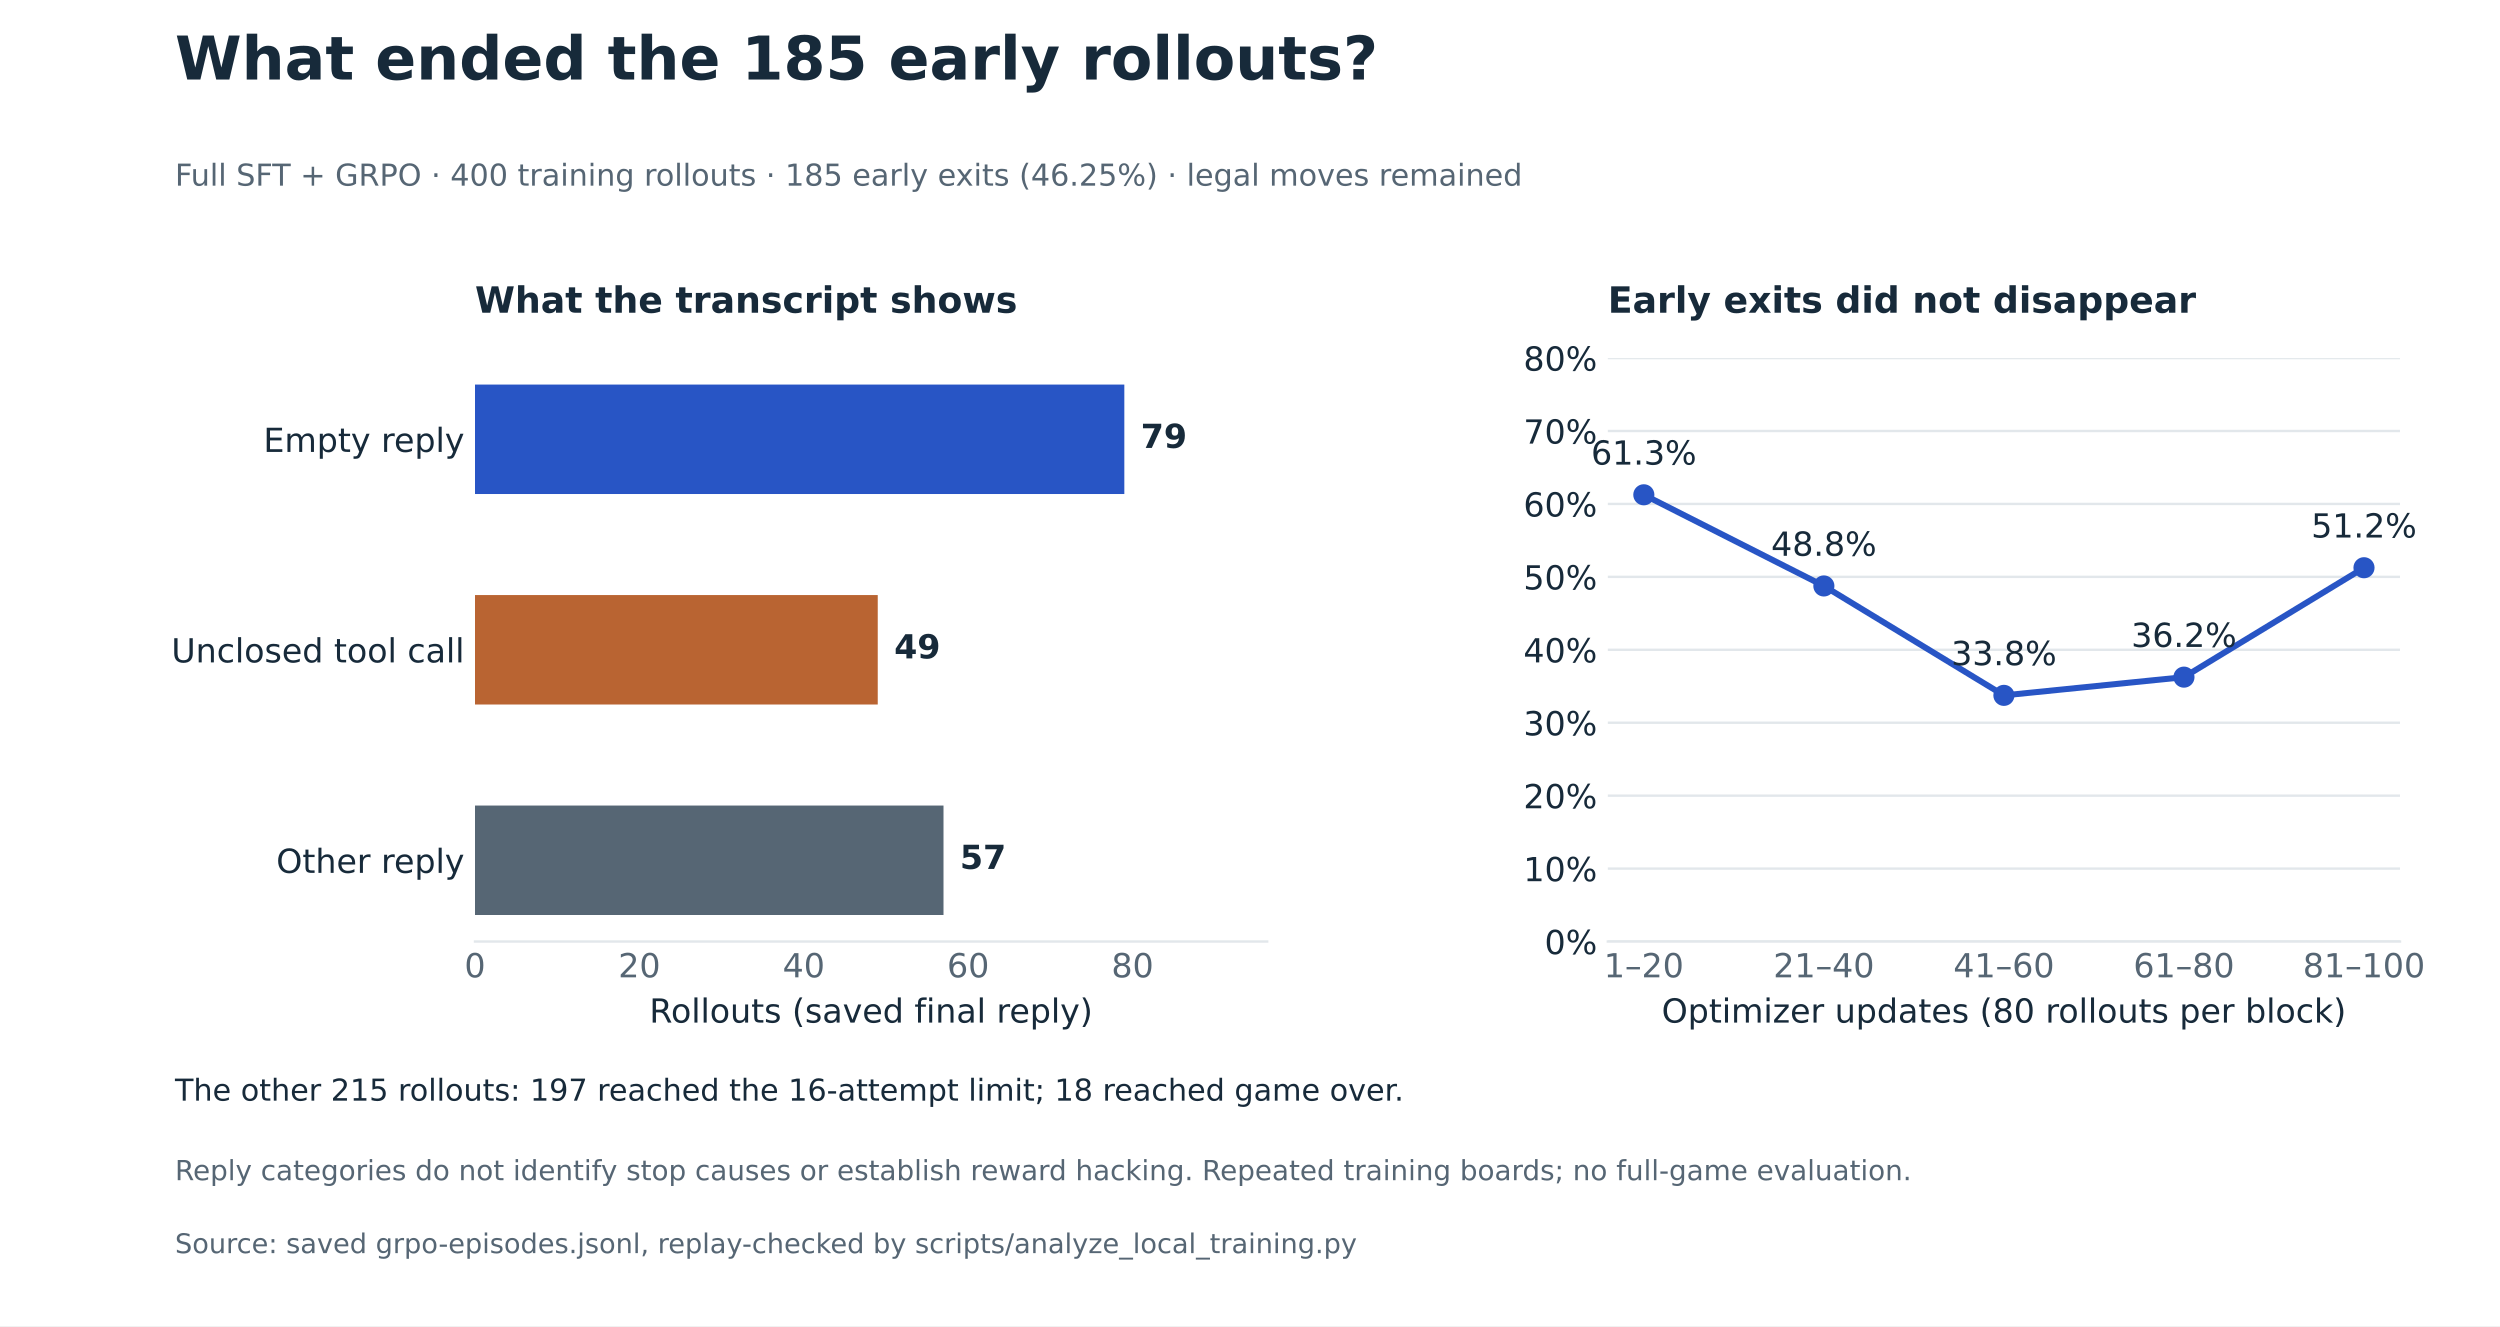
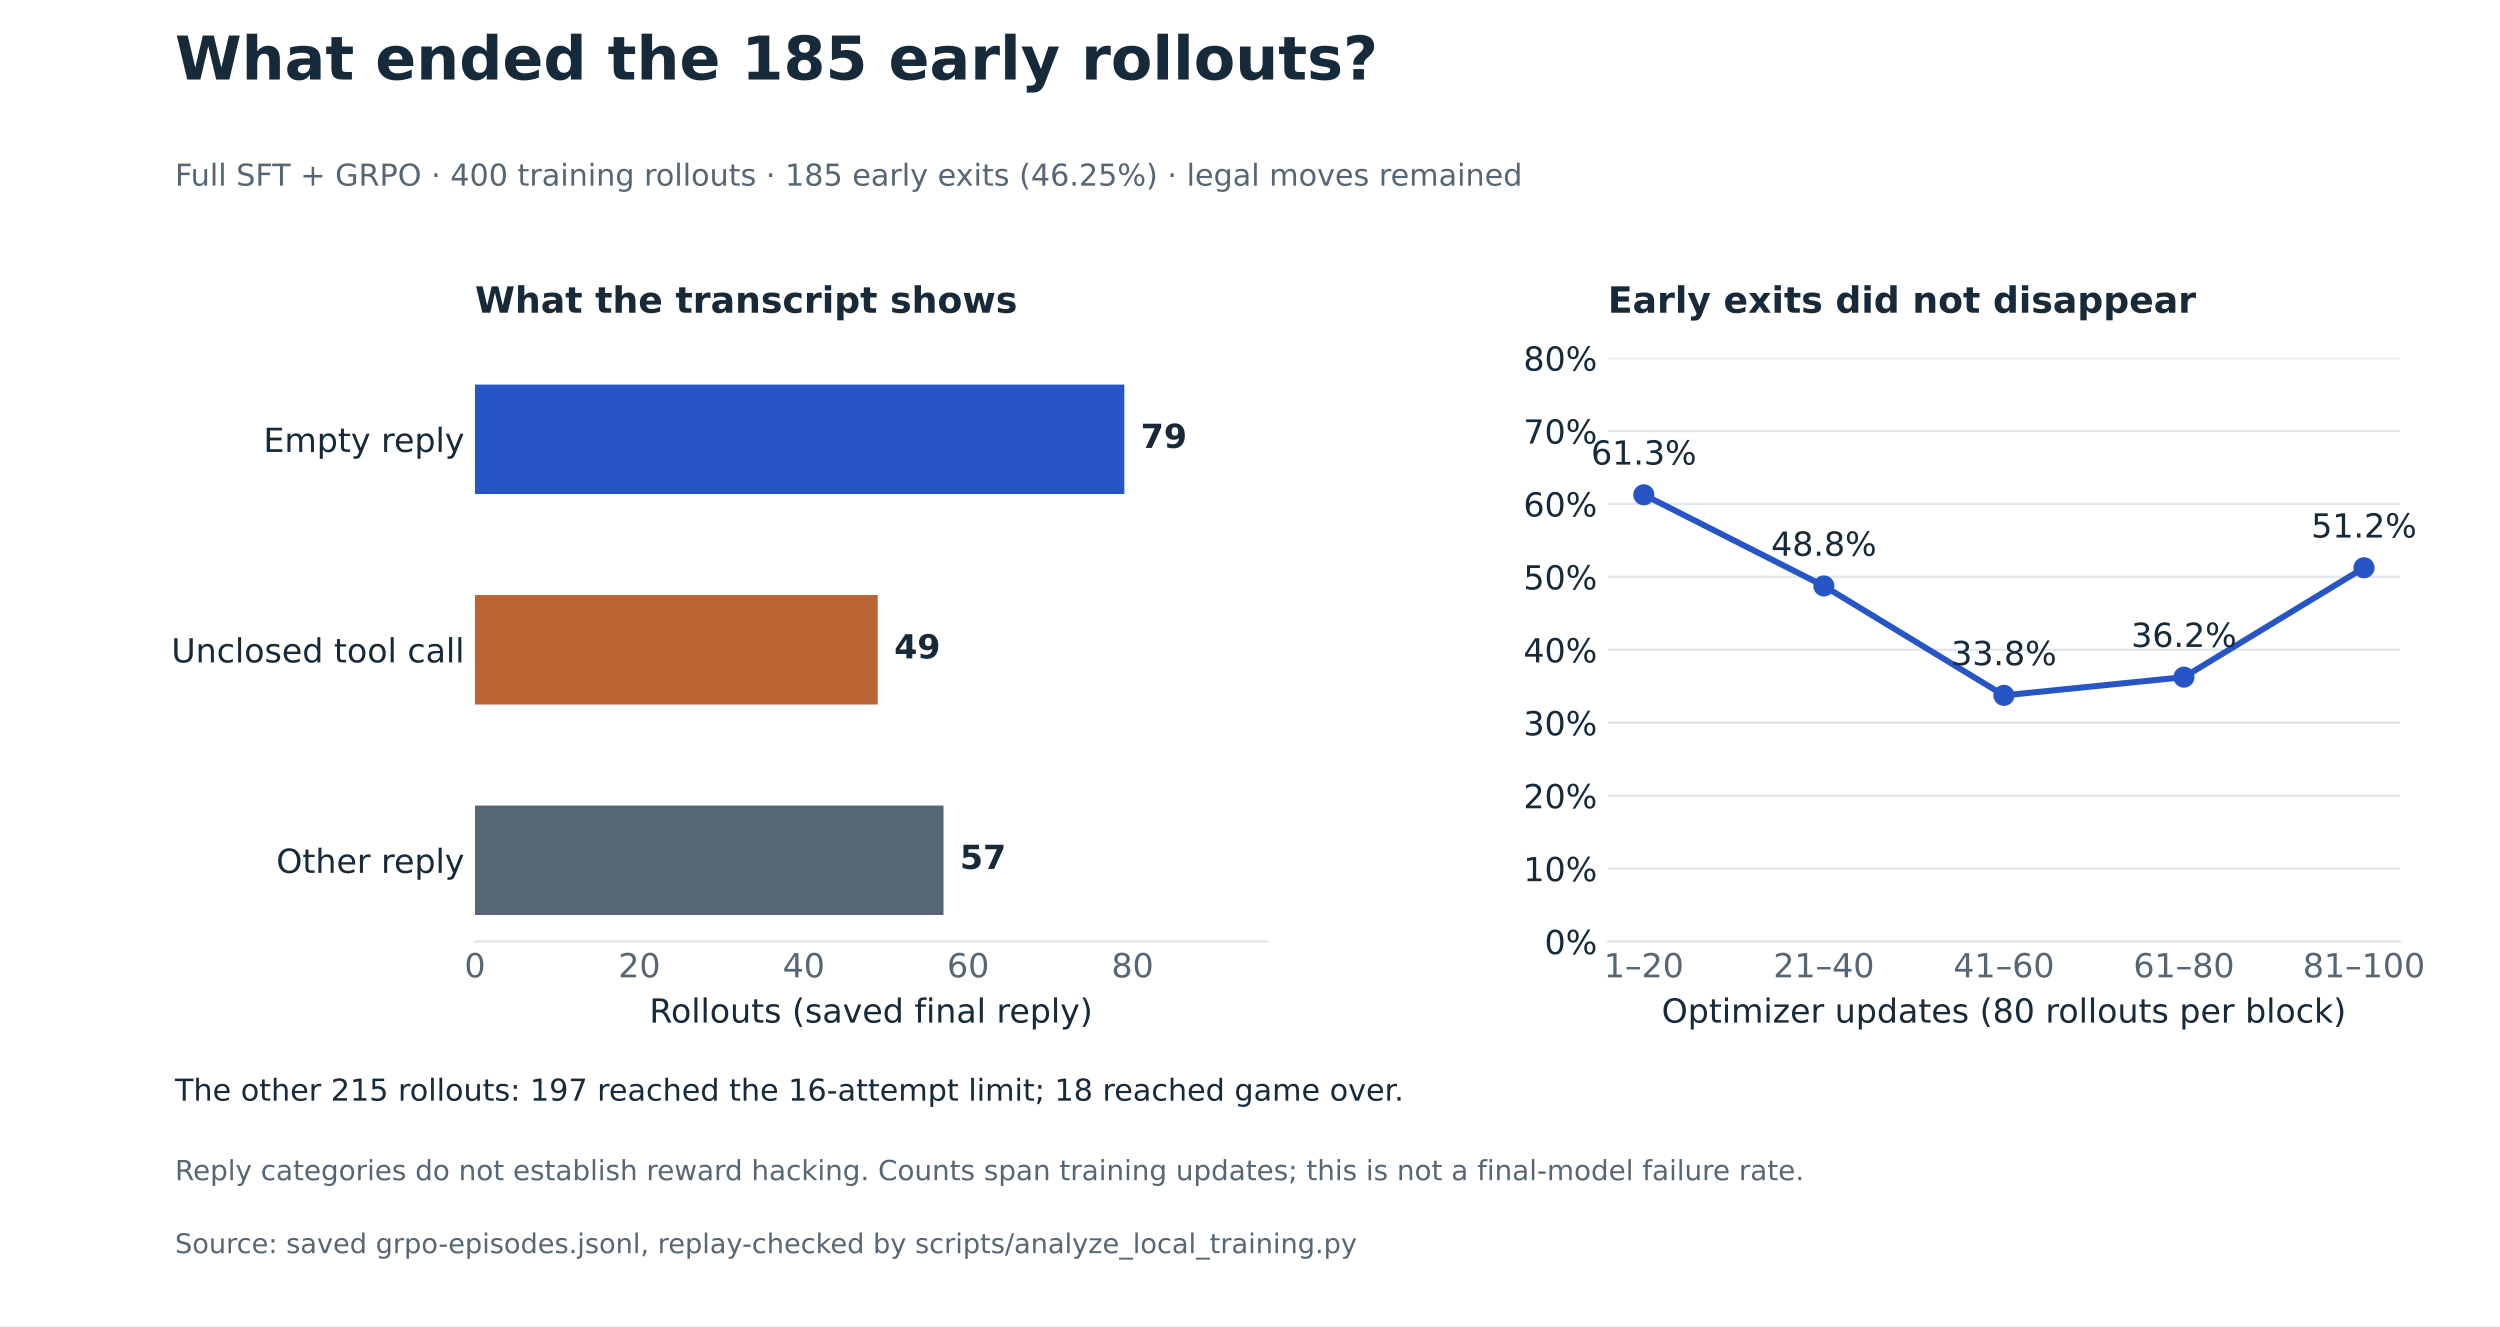
<svg xmlns="http://www.w3.org/2000/svg" xmlns:xlink="http://www.w3.org/1999/xlink" width="828pt" height="439.2pt" viewBox="0 0 828 439.2" version="1.1">
  <defs>
    <style type="text/css">*{stroke-linejoin: round; stroke-linecap: butt}</style>
  </defs>
  <g id="figure_1">
    <g id="patch_1">
      <path d="M 0 439.2 L 828 439.2 L 828 0 L 0 0 z " style="fill: #ffffff" />
    </g>
    <g id="axes_1">
      <g id="patch_2">
        <path d="M 157.32 311.832 L 419.69 311.832 L 419.69 118.584 L 157.32 118.584 z " style="fill: #ffffff" />
      </g>
      <g id="patch_3">
        <path d="M 157.32 127.368 L 372.378 127.368 L 372.378 163.619 L 157.32 163.619 z " clip-path="url(#p977a25e608)" style="fill: #2855c5" />
      </g>
      <g id="patch_4">
        <path d="M 157.32 197.082 L 290.71 197.082 L 290.71 233.334 L 157.32 233.334 z " clip-path="url(#p977a25e608)" style="fill: #b96432" />
      </g>
      <g id="patch_5">
        <path d="M 157.32 266.797 L 312.488 266.797 L 312.488 303.048 L 157.32 303.048 z " clip-path="url(#p977a25e608)" style="fill: #566674" />
      </g>
      <g id="matplotlib.axis_1">
        <g id="xtick_1">
          <g id="line2d_1" />
          <g id="text_1">
            <text style="font-size: 11px; font-family: 'DejaVu Sans'; text-anchor: middle; fill: #566674" x="157.32" y="323.689" transform="rotate(-0 157.32 323.6894)">0</text>
          </g>
        </g>
        <g id="xtick_2">
          <g id="line2d_2" />
          <g id="text_2">
            <text style="font-size: 11px; font-family: 'DejaVu Sans'; text-anchor: middle; fill: #566674" x="211.765" y="323.689" transform="rotate(-0 211.765 323.6894)">20</text>
          </g>
        </g>
        <g id="xtick_3">
          <g id="line2d_3" />
          <g id="text_3">
            <text style="font-size: 11px; font-family: 'DejaVu Sans'; text-anchor: middle; fill: #566674" x="266.21" y="323.689" transform="rotate(-0 266.21 323.6894)">40</text>
          </g>
        </g>
        <g id="xtick_4">
          <g id="line2d_4" />
          <g id="text_4">
            <text style="font-size: 11px; font-family: 'DejaVu Sans'; text-anchor: middle; fill: #566674" x="320.655" y="323.689" transform="rotate(-0 320.6549 323.6894)">60</text>
          </g>
        </g>
        <g id="xtick_5">
          <g id="line2d_5" />
          <g id="text_5">
            <text style="font-size: 11px; font-family: 'DejaVu Sans'; text-anchor: middle; fill: #566674" x="375.1" y="323.689" transform="rotate(-0 375.0999 323.6894)">80</text>
          </g>
        </g>
        <g id="text_6">
          <text style="font-size: 11px; font-family: 'DejaVu Sans'; text-anchor: middle; fill: #172a3a" x="288.505" y="338.69" transform="rotate(-0 288.5052 338.6903)">Rollouts (saved final reply)</text>
        </g>
      </g>
      <g id="matplotlib.axis_2">
        <g id="ytick_1">
          <g id="line2d_6" />
          <g id="text_7">
            <text style="font-size: 11px; font-family: 'DejaVu Sans'; text-anchor: end; fill: #172a3a" x="153.82" y="149.673" transform="rotate(-0 153.82 149.6729)">Empty reply</text>
          </g>
        </g>
        <g id="ytick_2">
          <g id="line2d_7" />
          <g id="text_8">
            <text style="font-size: 11px; font-family: 'DejaVu Sans'; text-anchor: end; fill: #172a3a" x="153.82" y="219.387" transform="rotate(-0 153.82 219.3871)">Unclosed tool call</text>
          </g>
        </g>
        <g id="ytick_3">
          <g id="line2d_8" />
          <g id="text_9">
            <text style="font-size: 11px; font-family: 'DejaVu Sans'; text-anchor: end; fill: #172a3a" x="153.82" y="289.101" transform="rotate(-0 153.82 289.1014)">Other reply</text>
          </g>
        </g>
      </g>
      <g id="patch_6">
        <path d="M 157.32 311.832 L 419.69 311.832 " style="fill: none; stroke: #e2e7eb; stroke-width: 0.8; stroke-linejoin: miter; stroke-linecap: square" />
      </g>
      <g id="text_10">
        <text style="font-weight: 700; font-size: 11px; font-family: 'DejaVu Sans'; text-anchor: start; fill: #172a3a" x="377.822" y="148.351" transform="rotate(-0 377.8222 148.3511)">79</text>
      </g>
      <g id="text_11">
        <text style="font-weight: 700; font-size: 11px; font-family: 'DejaVu Sans'; text-anchor: start; fill: #172a3a" x="296.155" y="218.065" transform="rotate(-0 296.1547 218.0654)">49</text>
      </g>
      <g id="text_12">
        <text style="font-weight: 700; font-size: 11px; font-family: 'DejaVu Sans'; text-anchor: start; fill: #172a3a" x="317.933" y="287.78" transform="rotate(-0 317.9327 287.7797)">57</text>
      </g>
      <g id="text_13">
        <text style="font-weight: 700; font-size: 12px; font-family: 'DejaVu Sans'; text-anchor: start; fill: #172a3a" x="157.32" y="103.584" transform="rotate(-0 157.32 103.584)">What the transcript shows</text>
      </g>
    </g>
    <g id="axes_2">
      <g id="patch_7">
        <path d="M 532.51 311.832 L 794.88 311.832 L 794.88 118.584 L 532.51 118.584 z " style="fill: #ffffff" />
      </g>
      <g id="matplotlib.axis_3">
        <g id="xtick_6">
          <g id="line2d_9" />
          <g id="text_14">
            <text style="font-size: 11px; font-family: 'DejaVu Sans'; text-anchor: middle; fill: #566674" x="544.436" y="323.689" transform="rotate(-0 544.4356 323.6894)">1–20</text>
          </g>
        </g>
        <g id="xtick_7">
          <g id="line2d_10" />
          <g id="text_15">
            <text style="font-size: 11px; font-family: 'DejaVu Sans'; text-anchor: middle; fill: #566674" x="604.065" y="323.689" transform="rotate(-0 604.0652 323.6894)">21–40</text>
          </g>
        </g>
        <g id="xtick_8">
          <g id="line2d_11" />
          <g id="text_16">
            <text style="font-size: 11px; font-family: 'DejaVu Sans'; text-anchor: middle; fill: #566674" x="663.695" y="323.689" transform="rotate(-0 663.6948 323.6894)">41–60</text>
          </g>
        </g>
        <g id="xtick_9">
          <g id="line2d_12" />
          <g id="text_17">
            <text style="font-size: 11px; font-family: 'DejaVu Sans'; text-anchor: middle; fill: #566674" x="723.324" y="323.689" transform="rotate(-0 723.3244 323.6894)">61–80</text>
          </g>
        </g>
        <g id="xtick_10">
          <g id="line2d_13" />
          <g id="text_18">
            <text style="font-size: 11px; font-family: 'DejaVu Sans'; text-anchor: middle; fill: #566674" x="782.954" y="323.689" transform="rotate(-0 782.9541 323.6894)">81–100</text>
          </g>
        </g>
        <g id="text_19">
          <text style="font-size: 11px; font-family: 'DejaVu Sans'; text-anchor: middle; fill: #172a3a" x="663.695" y="338.69" transform="rotate(-0 663.6948 338.6903)">Optimizer updates (80 rollouts per block)</text>
        </g>
      </g>
      <g id="matplotlib.axis_4">
        <g id="ytick_4">
          <g id="line2d_14">
            <path d="M 532.51 311.832 L 794.88 311.832 " clip-path="url(#p977e7081a5)" style="fill: none; stroke: #e2e7eb; stroke-width: 0.8; stroke-linecap: square" />
          </g>
          <g id="line2d_15" />
          <g id="text_20">
            <text style="font-size: 11px; font-family: 'DejaVu Sans'; text-anchor: end; fill: #172a3a" x="529.01" y="316.011" transform="rotate(-0 529.0096 316.0107)">0%</text>
          </g>
        </g>
        <g id="ytick_5">
          <g id="line2d_16">
            <path d="M 532.51 287.676 L 794.88 287.676 " clip-path="url(#p977e7081a5)" style="fill: none; stroke: #e2e7eb; stroke-width: 0.8; stroke-linecap: square" />
          </g>
          <g id="line2d_17" />
          <g id="text_21">
            <text style="font-size: 11px; font-family: 'DejaVu Sans'; text-anchor: end; fill: #172a3a" x="529.01" y="291.855" transform="rotate(-0 529.0096 291.8547)">10%</text>
          </g>
        </g>
        <g id="ytick_6">
          <g id="line2d_18">
            <path d="M 532.51 263.52 L 794.88 263.52 " clip-path="url(#p977e7081a5)" style="fill: none; stroke: #e2e7eb; stroke-width: 0.8; stroke-linecap: square" />
          </g>
          <g id="line2d_19" />
          <g id="text_22">
            <text style="font-size: 11px; font-family: 'DejaVu Sans'; text-anchor: end; fill: #172a3a" x="529.01" y="267.699" transform="rotate(-0 529.0096 267.6987)">20%</text>
          </g>
        </g>
        <g id="ytick_7">
          <g id="line2d_20">
            <path d="M 532.51 239.364 L 794.88 239.364 " clip-path="url(#p977e7081a5)" style="fill: none; stroke: #e2e7eb; stroke-width: 0.8; stroke-linecap: square" />
          </g>
          <g id="line2d_21" />
          <g id="text_23">
            <text style="font-size: 11px; font-family: 'DejaVu Sans'; text-anchor: end; fill: #172a3a" x="529.01" y="243.543" transform="rotate(-0 529.0096 243.5427)">30%</text>
          </g>
        </g>
        <g id="ytick_8">
          <g id="line2d_22">
            <path d="M 532.51 215.208 L 794.88 215.208 " clip-path="url(#p977e7081a5)" style="fill: none; stroke: #e2e7eb; stroke-width: 0.8; stroke-linecap: square" />
          </g>
          <g id="line2d_23" />
          <g id="text_24">
            <text style="font-size: 11px; font-family: 'DejaVu Sans'; text-anchor: end; fill: #172a3a" x="529.01" y="219.387" transform="rotate(-0 529.0096 219.3867)">40%</text>
          </g>
        </g>
        <g id="ytick_9">
          <g id="line2d_24">
            <path d="M 532.51 191.052 L 794.88 191.052 " clip-path="url(#p977e7081a5)" style="fill: none; stroke: #e2e7eb; stroke-width: 0.8; stroke-linecap: square" />
          </g>
          <g id="line2d_25" />
          <g id="text_25">
            <text style="font-size: 11px; font-family: 'DejaVu Sans'; text-anchor: end; fill: #172a3a" x="529.01" y="195.231" transform="rotate(-0 529.0096 195.2307)">50%</text>
          </g>
        </g>
        <g id="ytick_10">
          <g id="line2d_26">
            <path d="M 532.51 166.896 L 794.88 166.896 " clip-path="url(#p977e7081a5)" style="fill: none; stroke: #e2e7eb; stroke-width: 0.8; stroke-linecap: square" />
          </g>
          <g id="line2d_27" />
          <g id="text_26">
            <text style="font-size: 11px; font-family: 'DejaVu Sans'; text-anchor: end; fill: #172a3a" x="529.01" y="171.075" transform="rotate(-0 529.0096 171.0747)">60%</text>
          </g>
        </g>
        <g id="ytick_11">
          <g id="line2d_28">
            <path d="M 532.51 142.74 L 794.88 142.74 " clip-path="url(#p977e7081a5)" style="fill: none; stroke: #e2e7eb; stroke-width: 0.8; stroke-linecap: square" />
          </g>
          <g id="line2d_29" />
          <g id="text_27">
            <text style="font-size: 11px; font-family: 'DejaVu Sans'; text-anchor: end; fill: #172a3a" x="529.01" y="146.919" transform="rotate(-0 529.0096 146.9187)">70%</text>
          </g>
        </g>
        <g id="ytick_12">
          <g id="line2d_30">
            <path d="M 532.51 118.584 L 794.88 118.584 " clip-path="url(#p977e7081a5)" style="fill: none; stroke: #e2e7eb; stroke-width: 0.8; stroke-linecap: square" />
          </g>
          <g id="line2d_31" />
          <g id="text_28">
            <text style="font-size: 11px; font-family: 'DejaVu Sans'; text-anchor: end; fill: #172a3a" x="529.01" y="122.763" transform="rotate(-0 529.0096 122.7627)">80%</text>
          </g>
        </g>
      </g>
      <g id="line2d_32">
        <path d="M 544.436 163.876 L 604.065 194.071 L 663.695 230.305 L 723.324 224.267 L 782.954 188.032 " clip-path="url(#p977e7081a5)" style="fill: none; stroke: #2855c5; stroke-width: 2; stroke-linecap: square" />
        <defs>
          <path id="mbec818879a" d="M 0 3 C 0.796 3 1.559 2.684 2.121 2.121 C 2.684 1.559 3 0.796 3 0 C 3 -0.796 2.684 -1.559 2.121 -2.121 C 1.559 -2.684 0.796 -3 0 -3 C -0.796 -3 -1.559 -2.684 -2.121 -2.121 C -2.684 -1.559 -3 -0.796 -3 0 C -3 0.796 -2.684 1.559 -2.121 2.121 C -1.559 2.684 -0.796 3 0 3 z " style="stroke: #2855c5" />
        </defs>
        <g clip-path="url(#p977e7081a5)">
          <use xlink:href="#mbec818879a" x="544.436" y="163.876" style="fill: #2855c5; stroke: #2855c5" />
          <use xlink:href="#mbec818879a" x="604.065" y="194.071" style="fill: #2855c5; stroke: #2855c5" />
          <use xlink:href="#mbec818879a" x="663.695" y="230.305" style="fill: #2855c5; stroke: #2855c5" />
          <use xlink:href="#mbec818879a" x="723.324" y="224.267" style="fill: #2855c5; stroke: #2855c5" />
          <use xlink:href="#mbec818879a" x="782.954" y="188.032" style="fill: #2855c5; stroke: #2855c5" />
        </g>
      </g>
      <g id="patch_8">
        <path d="M 532.51 311.832 L 794.88 311.832 " style="fill: none; stroke: #e2e7eb; stroke-width: 0.8; stroke-linejoin: miter; stroke-linecap: square" />
      </g>
      <g id="text_29">
        <text style="font-size: 11px; font-family: 'DejaVu Sans'; text-anchor: middle; fill: #172a3a" x="544.436" y="153.876" transform="rotate(-0 544.4356 153.8765)">61.3%</text>
      </g>
      <g id="text_30">
        <text style="font-size: 11px; font-family: 'DejaVu Sans'; text-anchor: middle; fill: #172a3a" x="604.065" y="184.071" transform="rotate(-0 604.0652 184.0715)">48.8%</text>
      </g>
      <g id="text_31">
        <text style="font-size: 11px; font-family: 'DejaVu Sans'; text-anchor: middle; fill: #172a3a" x="663.695" y="220.305" transform="rotate(-0 663.6948 220.3055)">33.8%</text>
      </g>
      <g id="text_32">
        <text style="font-size: 11px; font-family: 'DejaVu Sans'; text-anchor: middle; fill: #172a3a" x="723.324" y="214.267" transform="rotate(-0 723.3244 214.2665)">36.2%</text>
      </g>
      <g id="text_33">
        <text style="font-size: 11px; font-family: 'DejaVu Sans'; text-anchor: middle; fill: #172a3a" x="782.954" y="178.032" transform="rotate(-0 782.9541 178.0325)">51.2%</text>
      </g>
      <g id="text_34">
        <text style="font-weight: 700; font-size: 12px; font-family: 'DejaVu Sans'; text-anchor: start; fill: #172a3a" x="532.51" y="103.584" transform="rotate(-0 532.5096 103.584)">Early exits did not disappear</text>
      </g>
    </g>
    <g id="text_35">
      <text style="font-weight: 700; font-size: 20px; font-family: 'DejaVu Sans'; text-anchor: start; fill: #172a3a" x="57.96" y="26.352" transform="rotate(-0 57.96 26.352)">What ended the 185 early rollouts?</text>
    </g>
    <g id="text_36">
      <text style="font-size: 10px; font-family: 'DejaVu Sans'; text-anchor: start; fill: #566674" x="57.96" y="61.488" transform="rotate(-0 57.96 61.488)">Full SFT + GRPO · 400 training rollouts · 185 early exits (46.25%) · legal moves remained</text>
    </g>
    <g id="text_37">
      <text style="font-size: 10px; font-family: 'DejaVu Sans'; text-anchor: start; fill: #172a3a" x="57.96" y="364.536" transform="rotate(-0 57.96 364.536)">The other 215 rollouts: 197 reached the 16-attempt limit; 18 reached game over.</text>
    </g>
    <g id="text_38">
-       <text style="font-size: 9.2px; font-family: 'DejaVu Sans'; text-anchor: start; fill: #566674" x="57.96" y="390.888" transform="rotate(-0 57.96 390.888)">Reply categories do not identify stop causes or establish reward hacking. Repeated training boards; no full-game evaluation.</text>
+       <text style="font-size: 9.2px; font-family: 'DejaVu Sans'; text-anchor: start; fill: #566674" x="57.96" y="390.888" transform="rotate(-0 57.96 390.888)">Reply categories do not establish reward hacking. Counts span training updates; this is not a final-model failure rate.</text>
    </g>
    <g id="text_39">
      <text style="font-size: 9px; font-family: 'DejaVu Sans'; text-anchor: start; fill: #566674" x="57.96" y="415.044" transform="rotate(-0 57.96 415.044)">Source: saved grpo-episodes.jsonl, replay-checked by scripts/analyze_local_training.py</text>
    </g>
  </g>
  <defs>
    <clipPath id="p977a25e608">
      <rect x="157.32" y="118.584" width="262.37" height="193.248" />
    </clipPath>
    <clipPath id="p977e7081a5">
      <rect x="532.51" y="118.584" width="262.37" height="193.248" />
    </clipPath>
  </defs>
</svg>
